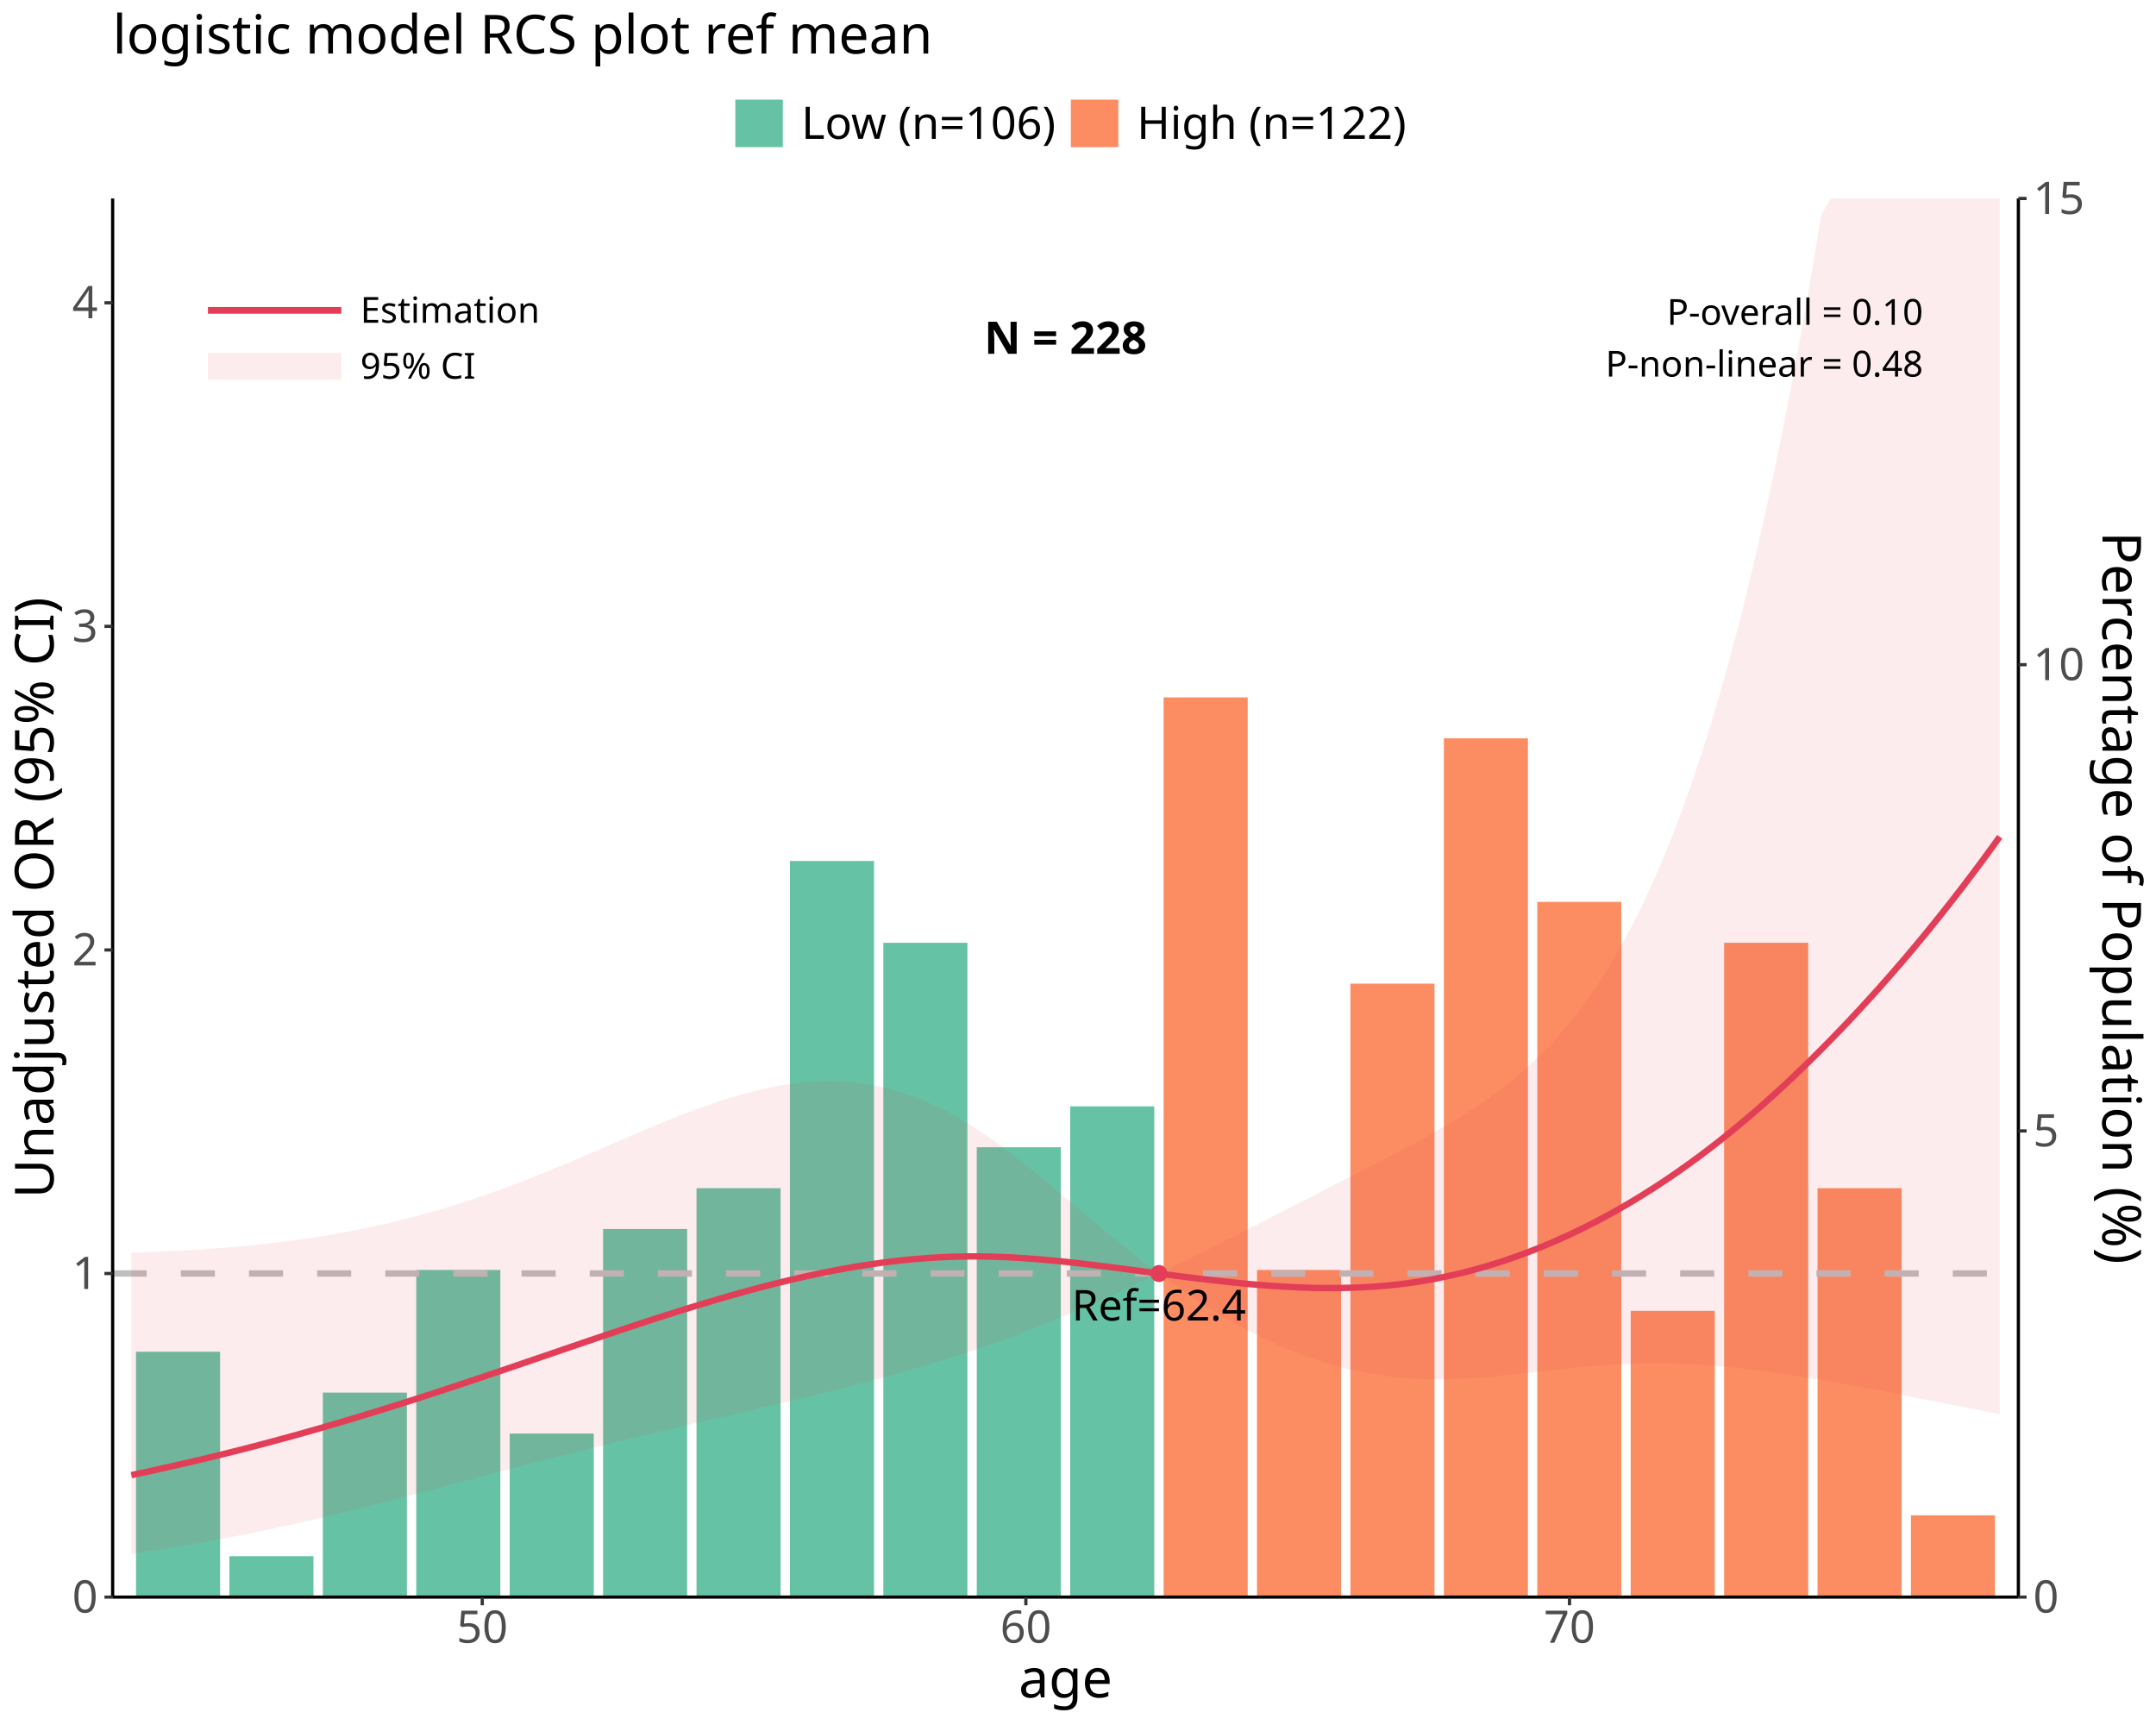
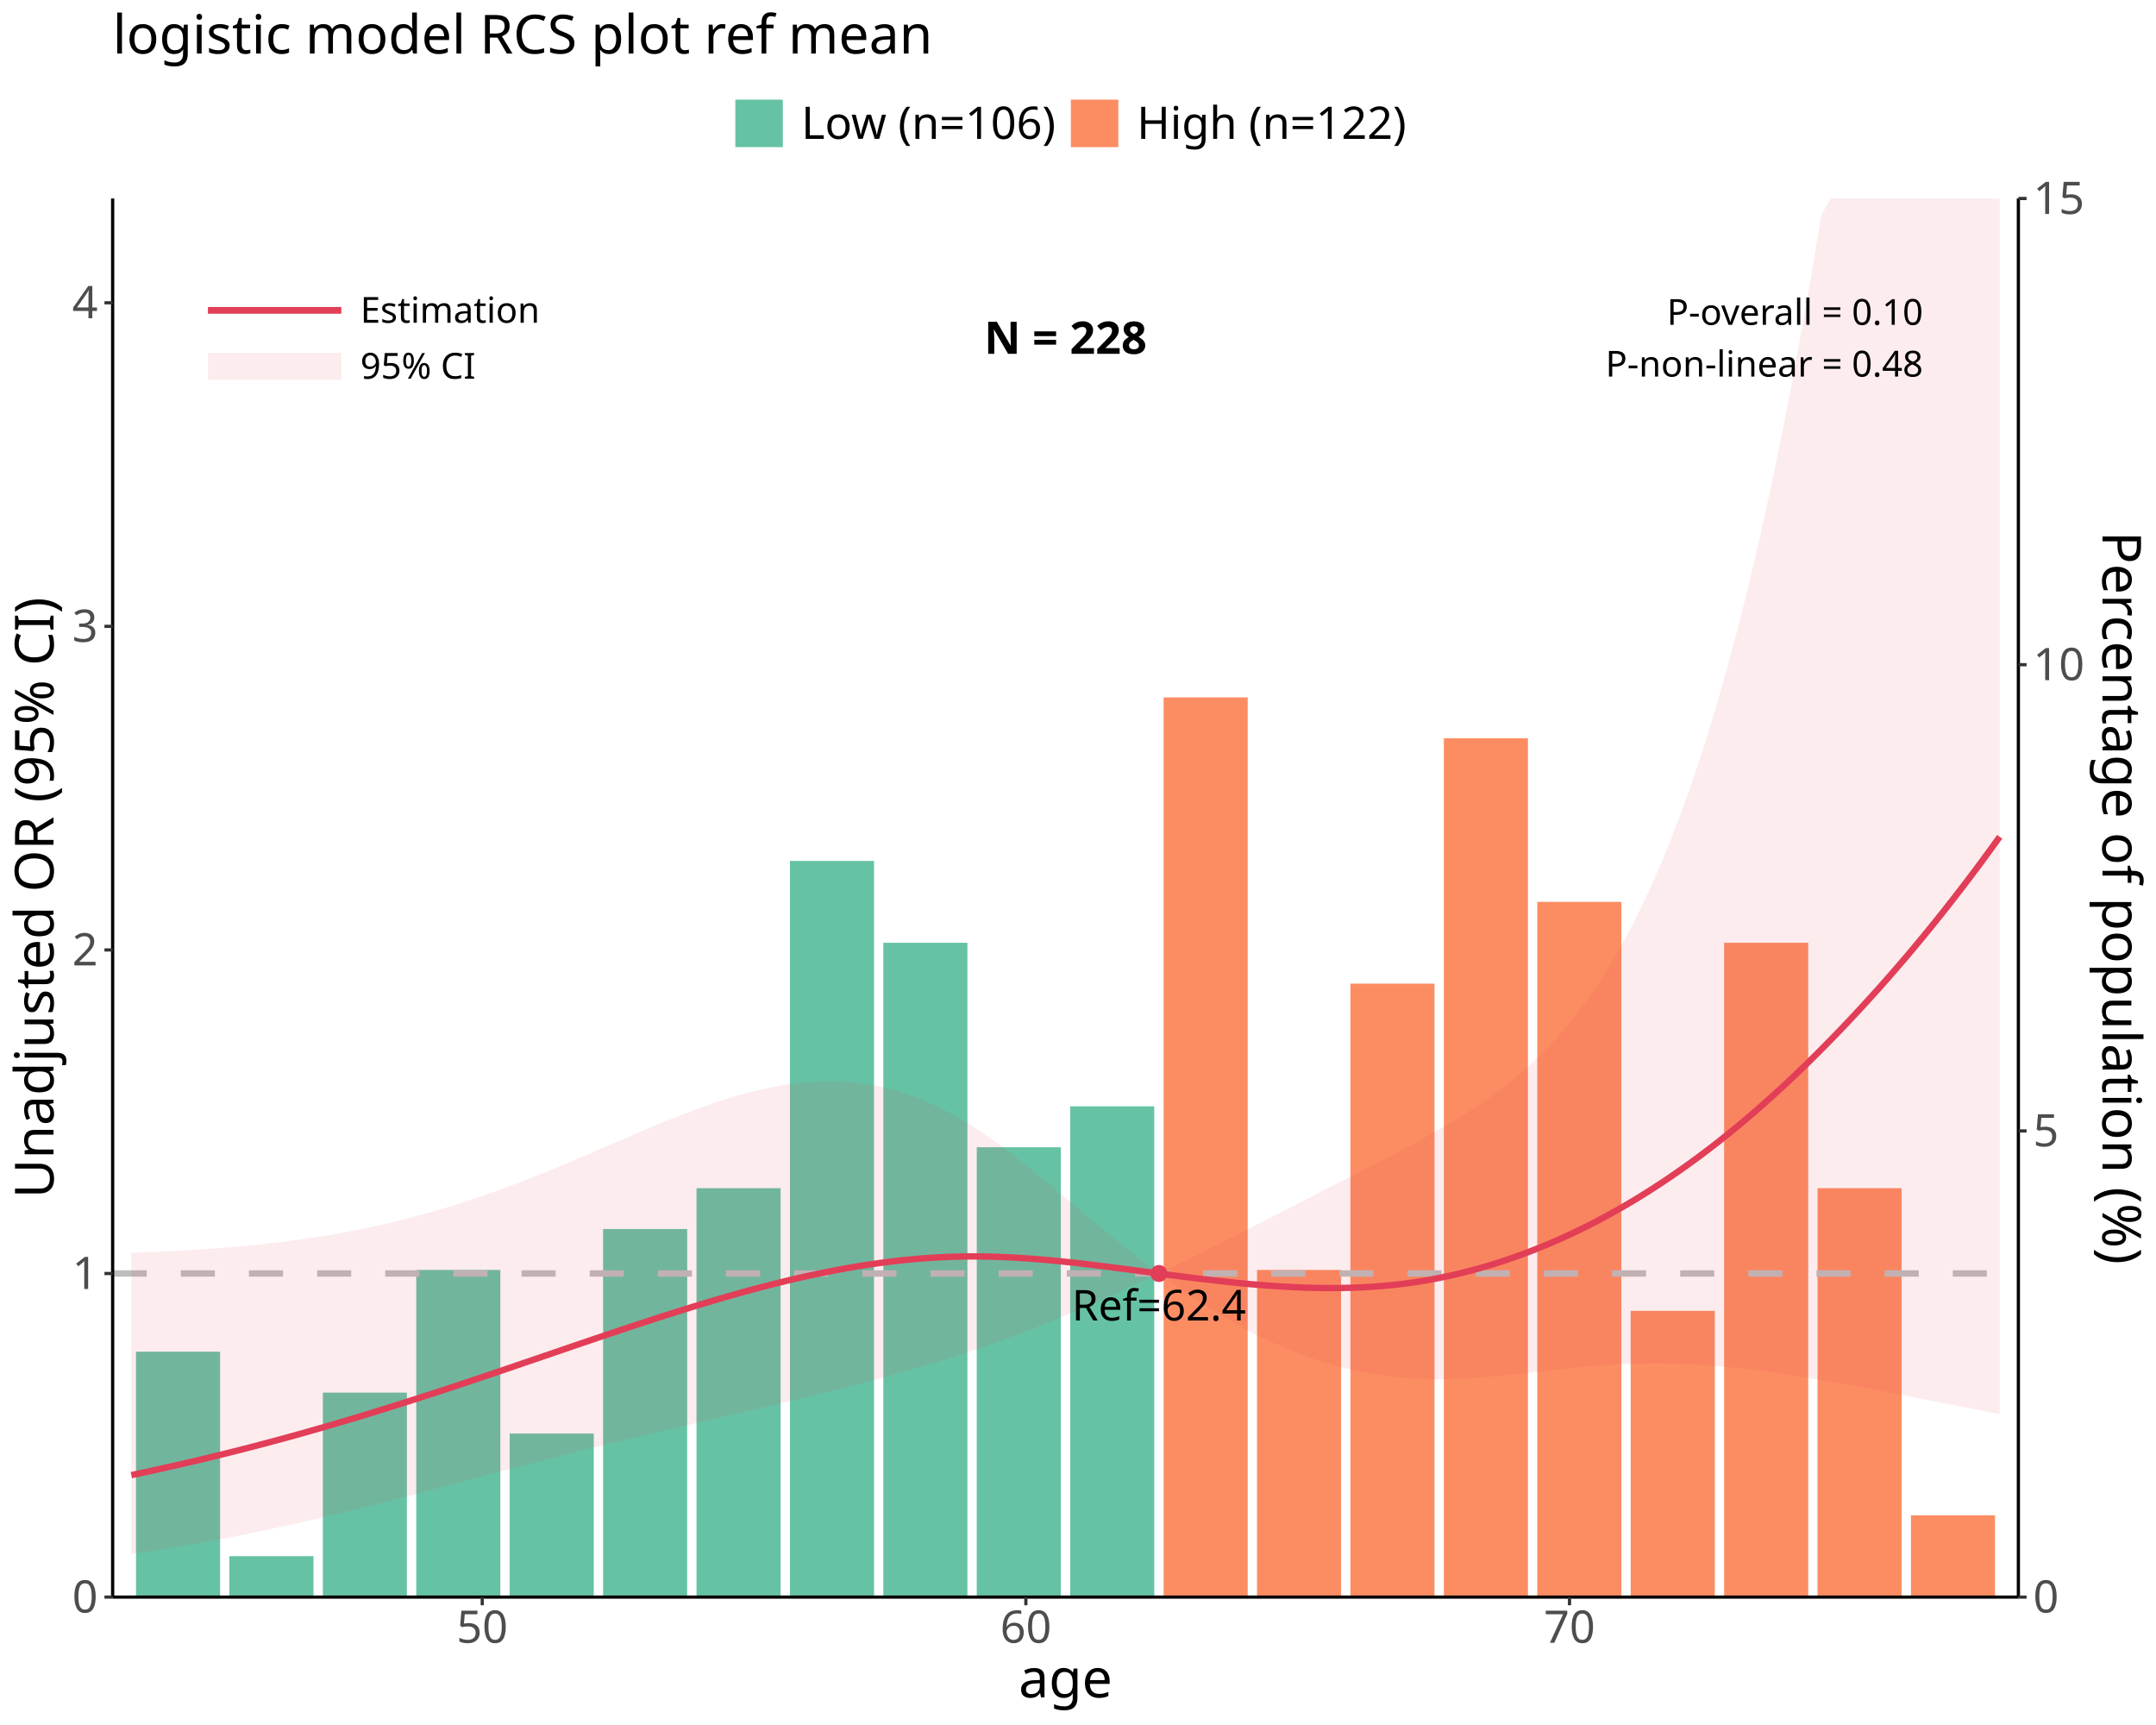
<svg xmlns="http://www.w3.org/2000/svg" class="svglite" data-engine-version="2.0" width="720.00pt" height="576.00pt" viewBox="0 0 720.00 576.00">
  <defs>
    <style type="text/css">
    .svglite line, .svglite polyline, .svglite polygon, .svglite path, .svglite rect, .svglite circle {
      fill: none;
      stroke: #000000;
      stroke-linecap: round;
      stroke-linejoin: round;
      stroke-miterlimit: 10.00;
    }
  </style>
  </defs>
  <rect width="100%" height="100%" style="stroke: none; fill: #FFFFFF;" />
  <defs>
    <clipPath id="cpMC4wMHw3MjAuMDB8MC4wMHw1NzYuMDA=">
      <rect x="0.00" y="0.00" width="720.00" height="576.00" />
    </clipPath>
  </defs>
  <g clip-path="url(#cpMC4wMHw3MjAuMDB8MC4wMHw1NzYuMDA=)">
    <rect x="0.00" y="0.00" width="720.00" height="576.00" style="stroke-width: 1.07; stroke: #FFFFFF; fill: #FFFFFF;" />
  </g>
  <defs>
    <clipPath id="cpMzcuNjJ8Njc0LjA0fDY2LjI4fDUzMy4yOQ==">
      <rect x="37.62" y="66.28" width="636.42" height="467.01" />
    </clipPath>
  </defs>
  <g clip-path="url(#cpMzcuNjJ8Njc0LjA0fDY2LjI4fDUzMy4yOQ==)">
    <rect x="37.62" y="66.28" width="636.42" height="467.01" style="stroke-width: 1.07; stroke: none; fill: #FFFFFF;" />
    <rect x="45.42" y="451.36" width="28.08" height="81.93" style="stroke-width: 1.07; stroke: none; stroke-linecap: butt; stroke-linejoin: miter; fill: #66C2A5;" />
    <rect x="76.61" y="519.63" width="28.08" height="13.66" style="stroke-width: 1.07; stroke: none; stroke-linecap: butt; stroke-linejoin: miter; fill: #66C2A5;" />
    <rect x="107.81" y="465.01" width="28.08" height="68.28" style="stroke-width: 1.07; stroke: none; stroke-linecap: butt; stroke-linejoin: miter; fill: #66C2A5;" />
    <rect x="139.01" y="424.05" width="28.08" height="109.24" style="stroke-width: 1.07; stroke: none; stroke-linecap: butt; stroke-linejoin: miter; fill: #66C2A5;" />
    <rect x="170.21" y="478.67" width="28.08" height="54.62" style="stroke-width: 1.07; stroke: none; stroke-linecap: butt; stroke-linejoin: miter; fill: #66C2A5;" />
    <rect x="201.40" y="410.39" width="28.08" height="122.90" style="stroke-width: 1.07; stroke: none; stroke-linecap: butt; stroke-linejoin: miter; fill: #66C2A5;" />
    <rect x="232.60" y="396.74" width="28.08" height="136.55" style="stroke-width: 1.07; stroke: none; stroke-linecap: butt; stroke-linejoin: miter; fill: #66C2A5;" />
    <rect x="263.80" y="287.49" width="28.08" height="245.79" style="stroke-width: 1.07; stroke: none; stroke-linecap: butt; stroke-linejoin: miter; fill: #66C2A5;" />
    <rect x="294.99" y="314.81" width="28.08" height="218.48" style="stroke-width: 1.07; stroke: none; stroke-linecap: butt; stroke-linejoin: miter; fill: #66C2A5;" />
    <rect x="326.19" y="383.08" width="28.08" height="150.21" style="stroke-width: 1.07; stroke: none; stroke-linecap: butt; stroke-linejoin: miter; fill: #66C2A5;" />
    <rect x="357.39" y="369.43" width="28.08" height="163.86" style="stroke-width: 1.07; stroke: none; stroke-linecap: butt; stroke-linejoin: miter; fill: #66C2A5;" />
    <rect x="388.59" y="232.87" width="28.08" height="300.41" style="stroke-width: 1.07; stroke: none; stroke-linecap: butt; stroke-linejoin: miter; fill: #FC8D62;" />
    <rect x="419.78" y="424.05" width="28.08" height="109.24" style="stroke-width: 1.07; stroke: none; stroke-linecap: butt; stroke-linejoin: miter; fill: #FC8D62;" />
    <rect x="450.98" y="328.46" width="28.08" height="204.83" style="stroke-width: 1.07; stroke: none; stroke-linecap: butt; stroke-linejoin: miter; fill: #FC8D62;" />
    <rect x="482.18" y="246.53" width="28.08" height="286.76" style="stroke-width: 1.07; stroke: none; stroke-linecap: butt; stroke-linejoin: miter; fill: #FC8D62;" />
    <rect x="513.37" y="301.15" width="28.08" height="232.14" style="stroke-width: 1.07; stroke: none; stroke-linecap: butt; stroke-linejoin: miter; fill: #FC8D62;" />
    <rect x="544.57" y="437.70" width="28.08" height="95.59" style="stroke-width: 1.07; stroke: none; stroke-linecap: butt; stroke-linejoin: miter; fill: #FC8D62;" />
    <rect x="575.77" y="314.81" width="28.08" height="218.48" style="stroke-width: 1.07; stroke: none; stroke-linecap: butt; stroke-linejoin: miter; fill: #FC8D62;" />
    <rect x="606.97" y="396.74" width="28.08" height="136.55" style="stroke-width: 1.07; stroke: none; stroke-linecap: butt; stroke-linejoin: miter; fill: #FC8D62;" />
    <rect x="638.16" y="505.98" width="28.08" height="27.31" style="stroke-width: 1.07; stroke: none; stroke-linecap: butt; stroke-linejoin: miter; fill: #FC8D62;" />
    <line x1="37.62" y1="425.24" x2="674.04" y2="425.24" style="stroke-width: 2.13; stroke: #BEBEBE; stroke-dasharray: 11.38,11.38; stroke-linecap: butt;" />
    <circle cx="387.03" cy="425.24" r="2.49" style="stroke-width: 0.71; stroke: #E23E57; fill: #E23E57;" />
    <polygon points="43.86,418.29 46.99,418.19 50.13,418.07 53.26,417.95 56.40,417.80 59.53,417.65 62.67,417.47 65.81,417.29 68.94,417.08 72.08,416.86 75.21,416.61 78.35,416.35 81.48,416.07 84.62,415.76 87.75,415.43 90.89,415.08 94.02,414.71 97.16,414.31 100.29,413.88 103.43,413.42 106.57,412.94 109.70,412.43 112.84,411.89 115.97,411.32 119.11,410.71 122.24,410.08 125.38,409.41 128.51,408.71 131.65,407.97 134.78,407.20 137.92,406.40 141.05,405.55 144.19,404.68 147.33,403.77 150.46,402.82 153.60,401.84 156.73,400.82 159.87,399.77 163.00,398.68 166.14,397.57 169.27,396.42 172.41,395.24 175.54,394.03 178.68,392.80 181.81,391.54 184.95,390.26 188.09,388.95 191.22,387.63 194.36,386.30 197.49,384.96 200.63,383.61 203.76,382.25 206.90,380.90 210.03,379.55 213.17,378.21 216.30,376.88 219.44,375.57 222.57,374.28 225.71,373.02 228.85,371.80 231.98,370.61 235.12,369.47 238.25,368.37 241.39,367.33 244.52,366.35 247.66,365.44 250.79,364.60 253.93,363.83 257.06,363.15 260.20,362.55 263.33,362.04 266.47,361.64 269.61,361.33 272.74,361.13 275.88,361.04 279.01,361.07 282.15,361.21 285.28,361.48 288.42,361.87 291.55,362.39 294.69,363.03 297.82,363.81 300.96,364.73 304.09,365.78 307.23,366.96 310.37,368.28 313.50,369.74 316.64,371.33 319.77,373.05 322.91,374.91 326.04,376.89 329.18,379.00 332.31,381.21 335.45,383.52 338.58,385.92 341.72,388.38 344.85,390.89 347.99,393.46 351.13,396.05 354.26,398.67 357.40,401.31 360.53,403.94 363.67,406.57 366.80,409.19 369.94,411.78 373.07,414.35 376.21,416.88 379.34,419.36 382.48,421.80 385.61,424.19 388.75,424.41 391.89,422.89 395.02,421.36 398.16,419.82 401.29,418.26 404.43,416.69 407.56,415.12 410.70,413.53 413.83,411.94 416.97,410.34 420.10,408.74 423.24,407.13 426.37,405.52 429.51,403.91 432.65,402.30 435.78,400.69 438.92,399.07 442.05,397.46 445.19,395.85 448.32,394.23 451.46,392.62 454.59,391.00 457.73,389.38 460.86,387.76 464.00,386.12 467.13,384.47 470.27,382.81 473.41,381.12 476.54,379.41 479.68,377.65 482.81,375.85 485.95,373.99 489.08,372.05 492.22,370.04 495.35,367.93 498.49,365.71 501.62,363.37 504.76,360.89 507.89,358.26 511.03,355.46 514.17,352.47 517.30,349.27 520.44,345.86 523.57,342.20 526.71,338.27 529.84,334.07 532.98,329.57 536.11,324.74 539.25,319.57 542.38,314.04 545.52,308.12 548.65,301.79 551.79,295.04 554.93,287.83 558.06,280.15 561.20,271.97 564.33,263.27 567.47,254.02 570.60,244.20 573.74,233.79 576.87,222.75 580.01,211.06 583.14,198.69 586.28,185.61 589.41,171.80 592.55,157.22 595.69,141.84 598.82,125.64 601.96,108.58 605.09,90.63 608.23,71.76 611.36,66.28 614.50,66.28 617.63,66.28 620.77,66.28 623.90,66.28 627.04,66.28 630.17,66.28 633.31,66.28 636.45,66.28 639.58,66.28 642.72,66.28 645.85,66.28 648.99,66.28 652.12,66.28 655.26,66.28 658.39,66.28 661.53,66.28 664.66,66.28 667.80,66.28 667.80,472.21 664.66,471.60 661.53,470.98 658.39,470.37 655.26,469.75 652.12,469.14 648.99,468.52 645.85,467.90 642.72,467.29 639.58,466.68 636.45,466.07 633.31,465.46 630.17,464.85 627.04,464.26 623.90,463.66 620.77,463.08 617.63,462.50 614.50,461.93 611.36,461.37 608.23,460.83 605.09,460.30 601.96,459.78 598.82,459.28 595.69,458.81 592.55,458.35 589.41,457.92 586.28,457.52 583.14,457.14 580.01,456.79 576.87,456.48 573.74,456.20 570.60,455.95 567.47,455.74 564.33,455.58 561.20,455.45 558.06,455.36 554.93,455.31 551.79,455.31 548.65,455.35 545.52,455.42 542.38,455.54 539.25,455.70 536.11,455.90 532.98,456.12 529.84,456.38 526.71,456.67 523.57,456.98 520.44,457.30 517.30,457.64 514.17,457.99 511.03,458.34 507.89,458.68 504.76,459.02 501.62,459.33 498.49,459.63 495.35,459.89 492.22,460.13 489.08,460.32 485.95,460.46 482.81,460.55 479.68,460.58 476.54,460.55 473.41,460.45 470.27,460.27 467.13,460.00 464.00,459.66 460.86,459.23 457.73,458.71 454.59,458.11 451.46,457.43 448.32,456.66 445.19,455.81 442.05,454.88 438.92,453.86 435.78,452.75 432.65,451.56 429.51,450.29 426.37,448.94 423.24,447.50 420.10,445.98 416.97,444.38 413.83,442.70 410.70,440.94 407.56,439.10 404.43,437.18 401.29,435.19 398.16,433.12 395.02,430.99 391.89,428.78 388.75,426.52 385.61,425.92 382.48,427.40 379.34,428.87 376.21,430.33 373.07,431.76 369.94,433.18 366.80,434.57 363.67,435.94 360.53,437.29 357.40,438.62 354.26,439.92 351.13,441.20 347.99,442.46 344.85,443.69 341.72,444.90 338.58,446.08 335.45,447.23 332.31,448.36 329.18,449.47 326.04,450.54 322.91,451.59 319.77,452.62 316.64,453.62 313.50,454.60 310.37,455.55 307.23,456.49 304.09,457.40 300.96,458.30 297.82,459.17 294.69,460.04 291.55,460.88 288.42,461.72 285.28,462.53 282.15,463.34 279.01,464.13 275.88,464.92 272.74,465.69 269.61,466.46 266.47,467.22 263.33,467.97 260.20,468.72 257.06,469.46 253.93,470.19 250.79,470.93 247.66,471.66 244.52,472.39 241.39,473.12 238.25,473.85 235.12,474.57 231.98,475.30 228.85,476.04 225.71,476.77 222.57,477.51 219.44,478.25 216.30,479.00 213.17,479.75 210.03,480.50 206.90,481.26 203.76,482.03 200.63,482.80 197.49,483.58 194.36,484.36 191.22,485.15 188.09,485.94 184.95,486.74 181.81,487.55 178.68,488.36 175.54,489.18 172.41,490.00 169.27,490.82 166.14,491.65 163.00,492.48 159.87,493.31 156.73,494.14 153.60,494.98 150.46,495.81 147.33,496.64 144.19,497.47 141.05,498.30 137.92,499.12 134.78,499.94 131.65,500.75 128.51,501.55 125.38,502.35 122.24,503.14 119.11,503.93 115.97,504.70 112.84,505.46 109.70,506.21 106.57,506.95 103.43,507.68 100.29,508.39 97.16,509.10 94.02,509.79 90.89,510.46 87.75,511.12 84.62,511.77 81.48,512.40 78.35,513.02 75.21,513.62 72.08,514.21 68.94,514.79 65.81,515.35 62.67,515.89 59.53,516.42 56.40,516.94 53.26,517.44 50.13,517.93 46.99,518.41 43.86,518.87 " style="stroke-width: 0.00; stroke: none; stroke-linecap: butt; fill: #E23E57; fill-opacity: 0.10;" />
    <polyline points="43.86,418.29 46.99,418.19 50.13,418.07 53.26,417.95 56.40,417.80 59.53,417.65 62.67,417.47 65.81,417.29 68.94,417.08 72.08,416.86 75.21,416.61 78.35,416.35 81.48,416.07 84.62,415.76 87.75,415.43 90.89,415.08 94.02,414.71 97.16,414.31 100.29,413.88 103.43,413.42 106.57,412.94 109.70,412.43 112.84,411.89 115.97,411.32 119.11,410.71 122.24,410.08 125.38,409.41 128.51,408.71 131.65,407.97 134.78,407.20 137.92,406.40 141.05,405.55 144.19,404.68 147.33,403.77 150.46,402.82 153.60,401.84 156.73,400.82 159.87,399.77 163.00,398.68 166.14,397.57 169.27,396.42 172.41,395.24 175.54,394.03 178.68,392.80 181.81,391.54 184.95,390.26 188.09,388.95 191.22,387.63 194.36,386.30 197.49,384.96 200.63,383.61 203.76,382.25 206.90,380.90 210.03,379.55 213.17,378.21 216.30,376.88 219.44,375.57 222.57,374.28 225.71,373.02 228.85,371.80 231.98,370.61 235.12,369.47 238.25,368.37 241.39,367.33 244.52,366.35 247.66,365.44 250.79,364.60 253.93,363.83 257.06,363.15 260.20,362.55 263.33,362.04 266.47,361.64 269.61,361.33 272.74,361.13 275.88,361.04 279.01,361.07 282.15,361.21 285.28,361.48 288.42,361.87 291.55,362.39 294.69,363.03 297.82,363.81 300.96,364.73 304.09,365.78 307.23,366.96 310.37,368.28 313.50,369.74 316.64,371.33 319.77,373.05 322.91,374.91 326.04,376.89 329.18,379.00 332.31,381.21 335.45,383.52 338.58,385.92 341.72,388.38 344.85,390.89 347.99,393.46 351.13,396.05 354.26,398.67 357.40,401.31 360.53,403.94 363.67,406.57 366.80,409.19 369.94,411.78 373.07,414.35 376.21,416.88 379.34,419.36 382.48,421.80 385.61,424.19 388.75,424.41 391.89,422.89 395.02,421.36 398.16,419.82 401.29,418.26 404.43,416.69 407.56,415.12 410.70,413.53 413.83,411.94 416.97,410.34 420.10,408.74 423.24,407.13 426.37,405.52 429.51,403.91 432.65,402.30 435.78,400.69 438.92,399.07 442.05,397.46 445.19,395.85 448.32,394.23 451.46,392.62 454.59,391.00 457.73,389.38 460.86,387.76 464.00,386.12 467.13,384.47 470.27,382.81 473.41,381.12 476.54,379.41 479.68,377.65 482.81,375.85 485.95,373.99 489.08,372.05 492.22,370.04 495.35,367.93 498.49,365.71 501.62,363.37 504.76,360.89 507.89,358.26 511.03,355.46 514.17,352.47 517.30,349.27 520.44,345.86 523.57,342.20 526.71,338.27 529.84,334.07 532.98,329.57 536.11,324.74 539.25,319.57 542.38,314.04 545.52,308.12 548.65,301.79 551.79,295.04 554.93,287.83 558.06,280.15 561.20,271.97 564.33,263.27 567.47,254.02 570.60,244.20 573.74,233.79 576.87,222.75 580.01,211.06 583.14,198.69 586.28,185.61 589.41,171.80 592.55,157.22 595.69,141.84 598.82,125.64 601.96,108.58 605.09,90.63 608.23,71.76 611.36,66.28 614.50,66.28 617.63,66.28 620.77,66.28 623.90,66.28 627.04,66.28 630.17,66.28 633.31,66.28 636.45,66.28 639.58,66.28 642.72,66.28 645.85,66.28 648.99,66.28 652.12,66.28 655.26,66.28 658.39,66.28 661.53,66.28 664.66,66.28 667.80,66.28 " style="stroke-width: 1.07; stroke: none; stroke-linecap: butt;" />
    <polyline points="667.80,472.21 664.66,471.60 661.53,470.98 658.39,470.37 655.26,469.75 652.12,469.14 648.99,468.52 645.85,467.90 642.72,467.29 639.58,466.68 636.45,466.07 633.31,465.46 630.17,464.85 627.04,464.26 623.90,463.66 620.77,463.08 617.63,462.50 614.50,461.93 611.36,461.37 608.23,460.83 605.09,460.30 601.96,459.78 598.82,459.28 595.69,458.81 592.55,458.35 589.41,457.92 586.28,457.52 583.14,457.14 580.01,456.79 576.87,456.48 573.74,456.20 570.60,455.95 567.47,455.74 564.33,455.58 561.20,455.45 558.06,455.36 554.93,455.31 551.79,455.31 548.65,455.35 545.52,455.42 542.38,455.54 539.25,455.70 536.11,455.90 532.98,456.12 529.84,456.38 526.71,456.67 523.57,456.98 520.44,457.30 517.30,457.64 514.17,457.99 511.03,458.34 507.89,458.68 504.76,459.02 501.62,459.33 498.49,459.63 495.35,459.89 492.22,460.13 489.08,460.32 485.95,460.46 482.81,460.55 479.68,460.58 476.54,460.55 473.41,460.45 470.27,460.27 467.13,460.00 464.00,459.66 460.86,459.23 457.73,458.71 454.59,458.11 451.46,457.43 448.32,456.66 445.19,455.81 442.05,454.88 438.92,453.86 435.78,452.75 432.65,451.56 429.51,450.29 426.37,448.94 423.24,447.50 420.10,445.98 416.97,444.38 413.83,442.70 410.70,440.94 407.56,439.10 404.43,437.18 401.29,435.19 398.16,433.12 395.02,430.99 391.89,428.78 388.75,426.52 385.61,425.92 382.48,427.40 379.34,428.87 376.21,430.33 373.07,431.76 369.94,433.18 366.80,434.57 363.67,435.94 360.53,437.29 357.40,438.62 354.26,439.92 351.13,441.20 347.99,442.46 344.85,443.69 341.72,444.90 338.58,446.08 335.45,447.23 332.31,448.36 329.18,449.47 326.04,450.54 322.91,451.59 319.77,452.62 316.64,453.62 313.50,454.60 310.37,455.55 307.23,456.49 304.09,457.40 300.96,458.30 297.82,459.17 294.69,460.04 291.55,460.88 288.42,461.72 285.28,462.53 282.15,463.34 279.01,464.13 275.88,464.92 272.74,465.69 269.61,466.46 266.47,467.22 263.33,467.97 260.20,468.72 257.06,469.46 253.93,470.19 250.79,470.93 247.66,471.66 244.52,472.39 241.39,473.12 238.25,473.85 235.12,474.57 231.98,475.30 228.85,476.04 225.71,476.77 222.57,477.51 219.44,478.25 216.30,479.00 213.17,479.75 210.03,480.50 206.90,481.26 203.76,482.03 200.63,482.80 197.49,483.58 194.36,484.36 191.22,485.15 188.09,485.94 184.95,486.74 181.81,487.55 178.68,488.36 175.54,489.18 172.41,490.00 169.27,490.82 166.14,491.65 163.00,492.48 159.87,493.31 156.73,494.14 153.60,494.98 150.46,495.81 147.33,496.64 144.19,497.47 141.05,498.30 137.92,499.12 134.78,499.94 131.65,500.75 128.51,501.55 125.38,502.35 122.24,503.14 119.11,503.93 115.97,504.70 112.84,505.46 109.70,506.21 106.57,506.95 103.43,507.68 100.29,508.39 97.16,509.10 94.02,509.79 90.89,510.46 87.75,511.12 84.62,511.77 81.48,512.40 78.35,513.02 75.21,513.62 72.08,514.21 68.94,514.79 65.81,515.35 62.67,515.89 59.53,516.42 56.40,516.94 53.26,517.44 50.13,517.93 46.99,518.41 43.86,518.87 " style="stroke-width: 1.07; stroke: none; stroke-linecap: butt;" />
+     <polyline points="43.86,492.57 46.99,491.90 50.13,491.22 53.26,490.53 56.40,489.83 59.53,489.12 62.67,488.40 65.81,487.67 68.94,486.92 72.08,486.16 75.21,485.39 78.35,484.60 81.48,483.81 84.62,483.00 87.75,482.18 90.89,481.34 94.02,480.50 97.16,479.64 100.29,478.77 103.43,477.88 106.57,476.99 109.70,476.08 112.84,475.16 115.97,474.24 119.11,473.30 122.24,472.34 125.38,471.38 128.51,470.41 131.65,469.43 134.78,468.44 137.92,467.44 141.05,466.43 144.19,465.42 147.33,464.39 150.46,463.36 153.60,462.32 156.73,461.28 159.87,460.23 163.00,459.17 166.14,458.11 169.27,457.05 172.41,455.98 175.54,454.91 178.68,453.84 181.81,452.77 184.95,451.70 188.09,450.62 191.22,449.55 194.36,448.48 197.49,447.42 200.63,446.35 203.76,445.30 206.90,444.25 210.03,443.20 213.17,442.17 216.30,441.14 219.44,440.12 222.57,439.11 225.71,438.12 228.85,437.13 231.98,436.17 235.12,435.21 238.25,434.28 241.39,433.36 244.52,432.46 247.66,431.58 250.79,430.72 253.93,429.89 257.06,429.08 260.20,428.29 263.33,427.53 266.47,426.79 269.61,426.09 272.74,425.41 275.88,424.77 279.01,424.16 282.15,423.58 285.28,423.03 288.42,422.52 291.55,422.05 294.69,421.61 297.82,421.22 300.96,420.86 304.09,420.54 307.23,420.27 310.37,420.03 313.50,419.84 316.64,419.70 319.77,419.60 322.91,419.54 326.04,419.53 329.18,419.57 332.31,419.65 335.45,419.76 338.58,419.92 341.72,420.11 344.85,420.34 347.99,420.59 351.13,420.87 354.26,421.18 357.40,421.51 360.53,421.86 363.67,422.22 366.80,422.60 369.94,423.00 373.07,423.40 376.21,423.81 379.34,424.22 382.48,424.64 385.61,425.06 388.75,425.47 391.89,425.88 395.02,426.28 398.16,426.68 401.29,427.06 404.43,427.43 407.56,427.78 410.70,428.12 413.83,428.44 416.97,428.74 420.10,429.01 423.24,429.26 426.37,429.48 429.51,429.66 432.65,429.82 435.78,429.95 438.92,430.04 442.05,430.09 445.19,430.10 448.32,430.06 451.46,429.99 454.59,429.87 457.73,429.69 460.86,429.47 464.00,429.19 467.13,428.86 470.27,428.46 473.41,428.01 476.54,427.49 479.68,426.91 482.81,426.27 485.95,425.58 489.08,424.82 492.22,424.00 495.35,423.12 498.49,422.19 501.62,421.19 504.76,420.13 507.89,419.02 511.03,417.84 514.17,416.60 517.30,415.31 520.44,413.95 523.57,412.53 526.71,411.05 529.84,409.51 532.98,407.91 536.11,406.24 539.25,404.52 542.38,402.73 545.52,400.88 548.65,398.96 551.79,396.98 554.93,394.94 558.06,392.83 561.20,390.66 564.33,388.43 567.47,386.13 570.60,383.77 573.74,381.34 576.87,378.85 580.01,376.29 583.14,373.67 586.28,370.98 589.41,368.23 592.55,365.42 595.69,362.54 598.82,359.60 601.96,356.60 605.09,353.54 608.23,350.41 611.36,347.23 614.50,343.99 617.63,340.70 620.77,337.34 623.90,333.93 627.04,330.46 630.17,326.93 633.31,323.33 636.45,319.68 639.58,315.96 642.72,312.17 645.85,308.32 648.99,304.40 652.12,300.42 655.26,296.36 658.39,292.24 661.53,288.04 664.66,283.77 667.80,279.42 " style="stroke-width: 2.13; stroke: #E23E57; stroke-linecap: butt;" />
    <text x="387.03" y="440.94" text-anchor="middle" style="font-size: 14.23px; font-family: sans;" textLength="58.15px" lengthAdjust="spacingAndGlyphs">Ref=62.4</text>
-     <polyline points="43.86,492.57 46.99,491.90 50.13,491.22 53.26,490.53 56.40,489.83 59.53,489.12 62.67,488.40 65.81,487.67 68.94,486.92 72.08,486.16 75.21,485.39 78.35,484.60 81.48,483.81 84.62,483.00 87.75,482.18 90.89,481.34 94.02,480.50 97.16,479.64 100.29,478.77 103.43,477.88 106.57,476.99 109.70,476.08 112.84,475.16 115.97,474.24 119.11,473.30 122.24,472.34 125.38,471.38 128.51,470.41 131.65,469.43 134.78,468.44 137.92,467.44 141.05,466.43 144.19,465.42 147.33,464.39 150.46,463.36 153.60,462.32 156.73,461.28 159.87,460.23 163.00,459.17 166.14,458.11 169.27,457.05 172.41,455.98 175.54,454.91 178.68,453.84 181.81,452.77 184.95,451.70 188.09,450.62 191.22,449.55 194.36,448.48 197.49,447.42 200.63,446.35 203.76,445.30 206.90,444.25 210.03,443.20 213.17,442.17 216.30,441.14 219.44,440.12 222.57,439.11 225.71,438.12 228.85,437.13 231.98,436.17 235.12,435.21 238.25,434.28 241.39,433.36 244.52,432.46 247.66,431.58 250.79,430.72 253.93,429.89 257.06,429.08 260.20,428.29 263.33,427.53 266.47,426.79 269.61,426.09 272.74,425.41 275.88,424.77 279.01,424.16 282.15,423.58 285.28,423.03 288.42,422.52 291.55,422.05 294.69,421.61 297.82,421.22 300.96,420.86 304.09,420.54 307.23,420.27 310.37,420.03 313.50,419.84 316.64,419.70 319.77,419.60 322.91,419.54 326.04,419.53 329.18,419.57 332.31,419.65 335.45,419.76 338.58,419.92 341.72,420.11 344.85,420.34 347.99,420.59 351.13,420.87 354.26,421.18 357.40,421.51 360.53,421.86 363.67,422.22 366.80,422.60 369.94,423.00 373.07,423.40 376.21,423.81 379.34,424.22 382.48,424.64 385.61,425.06 388.75,425.47 391.89,425.88 395.02,426.28 398.16,426.68 401.29,427.06 404.43,427.43 407.56,427.78 410.70,428.12 413.83,428.44 416.97,428.74 420.10,429.01 423.24,429.26 426.37,429.48 429.51,429.66 432.65,429.82 435.78,429.95 438.92,430.04 442.05,430.09 445.19,430.10 448.32,430.06 451.46,429.99 454.59,429.87 457.73,429.69 460.86,429.47 464.00,429.19 467.13,428.86 470.27,428.46 473.41,428.01 476.54,427.49 479.68,426.91 482.81,426.27 485.95,425.58 489.08,424.82 492.22,424.00 495.35,423.12 498.49,422.19 501.62,421.19 504.76,420.13 507.89,419.02 511.03,417.84 514.17,416.60 517.30,415.31 520.44,413.95 523.57,412.53 526.71,411.05 529.84,409.51 532.98,407.91 536.11,406.24 539.25,404.52 542.38,402.73 545.52,400.88 548.65,398.96 551.79,396.98 554.93,394.94 558.06,392.83 561.20,390.66 564.33,388.43 567.47,386.13 570.60,383.77 573.74,381.34 576.87,378.85 580.01,376.29 583.14,373.67 586.28,370.98 589.41,368.23 592.55,365.42 595.69,362.54 598.82,359.60 601.96,356.60 605.09,353.54 608.23,350.41 611.36,347.23 614.50,343.99 617.63,340.70 620.77,337.34 623.90,333.93 627.04,330.46 630.17,326.93 633.31,323.33 636.45,319.68 639.58,315.96 642.72,312.17 645.85,308.32 648.99,304.40 652.12,300.42 655.26,296.36 658.39,292.24 661.53,288.04 664.66,283.77 667.80,279.42 " style="stroke-width: 2.13; stroke: #E23E57; stroke-linecap: butt;" />
-     <text x="355.83" y="118.14" text-anchor="middle" style="font-size: 15.00px; font-weight: bold; font-family: sans;" textLength="52.97px" lengthAdjust="spacingAndGlyphs">N = 228</text>
+     <text x="642.22" y="108.47" text-anchor="end" style="font-size: 12.00px; font-family: sans;" textLength="84.39px" lengthAdjust="spacingAndGlyphs">P-overall = 0.10</text>
+     <text x="642.22" y="125.75" text-anchor="end" style="font-size: 12.00px; font-family: sans;" textLength="102.41px" lengthAdjust="spacingAndGlyphs">P-non-linear = 0.48</text>
    <line x1="69.44" y1="103.64" x2="113.99" y2="103.64" style="stroke-width: 2.25; stroke: #E23E57; stroke-linecap: butt;" />
    <line x1="69.44" y1="122.32" x2="113.99" y2="122.32" style="stroke-width: 9.00; stroke: #E23E57; stroke-opacity: 0.098; stroke-linecap: butt;" />
    <text x="120.35" y="107.77" style="font-size: 12.00px; font-family: sans;" textLength="56.03px" lengthAdjust="spacingAndGlyphs">Estimation</text>
    <text x="120.35" y="126.45" style="font-size: 12.00px; font-family: sans;" textLength="39.36px" lengthAdjust="spacingAndGlyphs">95% CI</text>
-     <text x="642.22" y="108.47" text-anchor="end" style="font-size: 12.00px; font-family: sans;" textLength="84.39px" lengthAdjust="spacingAndGlyphs">P-overall = 0.10</text>
-     <text x="642.22" y="125.75" text-anchor="end" style="font-size: 12.00px; font-family: sans;" textLength="102.41px" lengthAdjust="spacingAndGlyphs">P-non-linear = 0.48</text>
+     <text x="355.83" y="118.14" text-anchor="middle" style="font-size: 15.00px; font-weight: bold; font-family: sans;" textLength="52.97px" lengthAdjust="spacingAndGlyphs">N = 228</text>
  </g>
  <g clip-path="url(#cpMC4wMHw3MjAuMDB8MC4wMHw1NzYuMDA=)">
    <polyline points="37.62,533.29 37.62,66.28 " style="stroke-width: 1.07; stroke-linecap: butt;" />
    <text x="32.69" y="538.45" text-anchor="end" style="font-size: 15.00px; fill: #4D4D4D; font-family: sans;" textLength="8.34px" lengthAdjust="spacingAndGlyphs">0</text>
    <text x="32.69" y="430.40" text-anchor="end" style="font-size: 15.00px; fill: #4D4D4D; font-family: sans;" textLength="8.34px" lengthAdjust="spacingAndGlyphs">1</text>
    <text x="32.69" y="322.36" text-anchor="end" style="font-size: 15.00px; fill: #4D4D4D; font-family: sans;" textLength="8.34px" lengthAdjust="spacingAndGlyphs">2</text>
    <text x="32.69" y="214.31" text-anchor="end" style="font-size: 15.00px; fill: #4D4D4D; font-family: sans;" textLength="8.34px" lengthAdjust="spacingAndGlyphs">3</text>
    <text x="32.69" y="106.27" text-anchor="end" style="font-size: 15.00px; fill: #4D4D4D; font-family: sans;" textLength="8.34px" lengthAdjust="spacingAndGlyphs">4</text>
    <polyline points="34.88,533.29 37.62,533.29 " style="stroke-width: 1.07; stroke: #333333; stroke-linecap: butt;" />
    <polyline points="34.88,425.24 37.62,425.24 " style="stroke-width: 1.07; stroke: #333333; stroke-linecap: butt;" />
    <polyline points="34.88,317.20 37.62,317.20 " style="stroke-width: 1.07; stroke: #333333; stroke-linecap: butt;" />
    <polyline points="34.88,209.15 37.62,209.15 " style="stroke-width: 1.07; stroke: #333333; stroke-linecap: butt;" />
    <polyline points="34.88,101.10 37.62,101.10 " style="stroke-width: 1.07; stroke: #333333; stroke-linecap: butt;" />
    <polyline points="674.04,533.29 674.04,66.28 " style="stroke-width: 1.07; stroke-linecap: butt;" />
    <polyline points="676.78,533.29 674.04,533.29 " style="stroke-width: 1.07; stroke: #333333; stroke-linecap: butt;" />
    <polyline points="676.78,377.62 674.04,377.62 " style="stroke-width: 1.07; stroke: #333333; stroke-linecap: butt;" />
    <polyline points="676.78,221.95 674.04,221.95 " style="stroke-width: 1.07; stroke: #333333; stroke-linecap: butt;" />
    <polyline points="676.78,66.28 674.04,66.28 " style="stroke-width: 1.07; stroke: #333333; stroke-linecap: butt;" />
    <text x="678.97" y="538.45" style="font-size: 15.00px; fill: #4D4D4D; font-family: sans;" textLength="8.34px" lengthAdjust="spacingAndGlyphs">0</text>
    <text x="678.97" y="382.78" style="font-size: 15.00px; fill: #4D4D4D; font-family: sans;" textLength="8.34px" lengthAdjust="spacingAndGlyphs">5</text>
    <text x="678.97" y="227.11" style="font-size: 15.00px; fill: #4D4D4D; font-family: sans;" textLength="16.69px" lengthAdjust="spacingAndGlyphs">10</text>
    <text x="678.97" y="71.44" style="font-size: 15.00px; fill: #4D4D4D; font-family: sans;" textLength="16.69px" lengthAdjust="spacingAndGlyphs">15</text>
    <polyline points="37.62,533.29 674.04,533.29 " style="stroke-width: 1.07; stroke-linecap: butt;" />
    <polyline points="161.05,536.03 161.05,533.29 " style="stroke-width: 1.07; stroke: #333333; stroke-linecap: butt;" />
    <polyline points="342.59,536.03 342.59,533.29 " style="stroke-width: 1.07; stroke: #333333; stroke-linecap: butt;" />
    <polyline points="524.14,536.03 524.14,533.29 " style="stroke-width: 1.07; stroke: #333333; stroke-linecap: butt;" />
    <text x="161.05" y="548.54" text-anchor="middle" style="font-size: 15.00px; fill: #4D4D4D; font-family: sans;" textLength="16.69px" lengthAdjust="spacingAndGlyphs">50</text>
    <text x="342.59" y="548.54" text-anchor="middle" style="font-size: 15.00px; fill: #4D4D4D; font-family: sans;" textLength="16.69px" lengthAdjust="spacingAndGlyphs">60</text>
    <text x="524.14" y="548.54" text-anchor="middle" style="font-size: 15.00px; fill: #4D4D4D; font-family: sans;" textLength="16.69px" lengthAdjust="spacingAndGlyphs">70</text>
    <text x="355.83" y="566.78" text-anchor="middle" style="font-size: 18.00px; font-family: sans;" textLength="30.03px" lengthAdjust="spacingAndGlyphs">age</text>
    <text transform="translate(17.87,299.78) rotate(-90)" text-anchor="middle" style="font-size: 18.00px; font-family: sans;" textLength="199.11px" lengthAdjust="spacingAndGlyphs">Unadjusted OR (95% CI)</text>
-     <text transform="translate(702.13,299.78) rotate(90)" text-anchor="middle" style="font-size: 18.00px; font-family: sans;" textLength="235.16px" lengthAdjust="spacingAndGlyphs">Percentage of Population (%)</text>
+     <text transform="translate(702.13,299.78) rotate(90)" text-anchor="middle" style="font-size: 18.00px; font-family: sans;" textLength="233.16px" lengthAdjust="spacingAndGlyphs">Percentage of population (%)</text>
    <rect x="239.37" y="27.08" width="232.92" height="28.24" style="stroke-width: 1.07; stroke: none; fill: #FFFFFF;" />
    <rect x="244.85" y="32.56" width="17.28" height="17.28" style="stroke-width: 1.07; stroke: none; fill: #FFFFFF;" />
    <rect x="245.56" y="33.27" width="15.86" height="15.86" style="stroke-width: 1.07; stroke: none; stroke-linecap: butt; stroke-linejoin: miter; fill: #66C2A5;" />
    <rect x="356.90" y="32.56" width="17.28" height="17.28" style="stroke-width: 1.07; stroke: none; fill: #FFFFFF;" />
    <rect x="357.61" y="33.27" width="15.86" height="15.86" style="stroke-width: 1.07; stroke: none; stroke-linecap: butt; stroke-linejoin: miter; fill: #FC8D62;" />
    <text x="267.61" y="46.36" style="font-size: 15.00px; font-family: sans;" textLength="83.82px" lengthAdjust="spacingAndGlyphs">Low (n=106)</text>
    <text x="379.66" y="46.36" style="font-size: 15.00px; font-family: sans;" textLength="87.15px" lengthAdjust="spacingAndGlyphs">High (n=122)</text>
    <text x="37.62" y="17.87" style="font-size: 18.00px; font-family: sans;" textLength="262.14px" lengthAdjust="spacingAndGlyphs">logistic model RCS plot ref mean</text>
  </g>
</svg>
